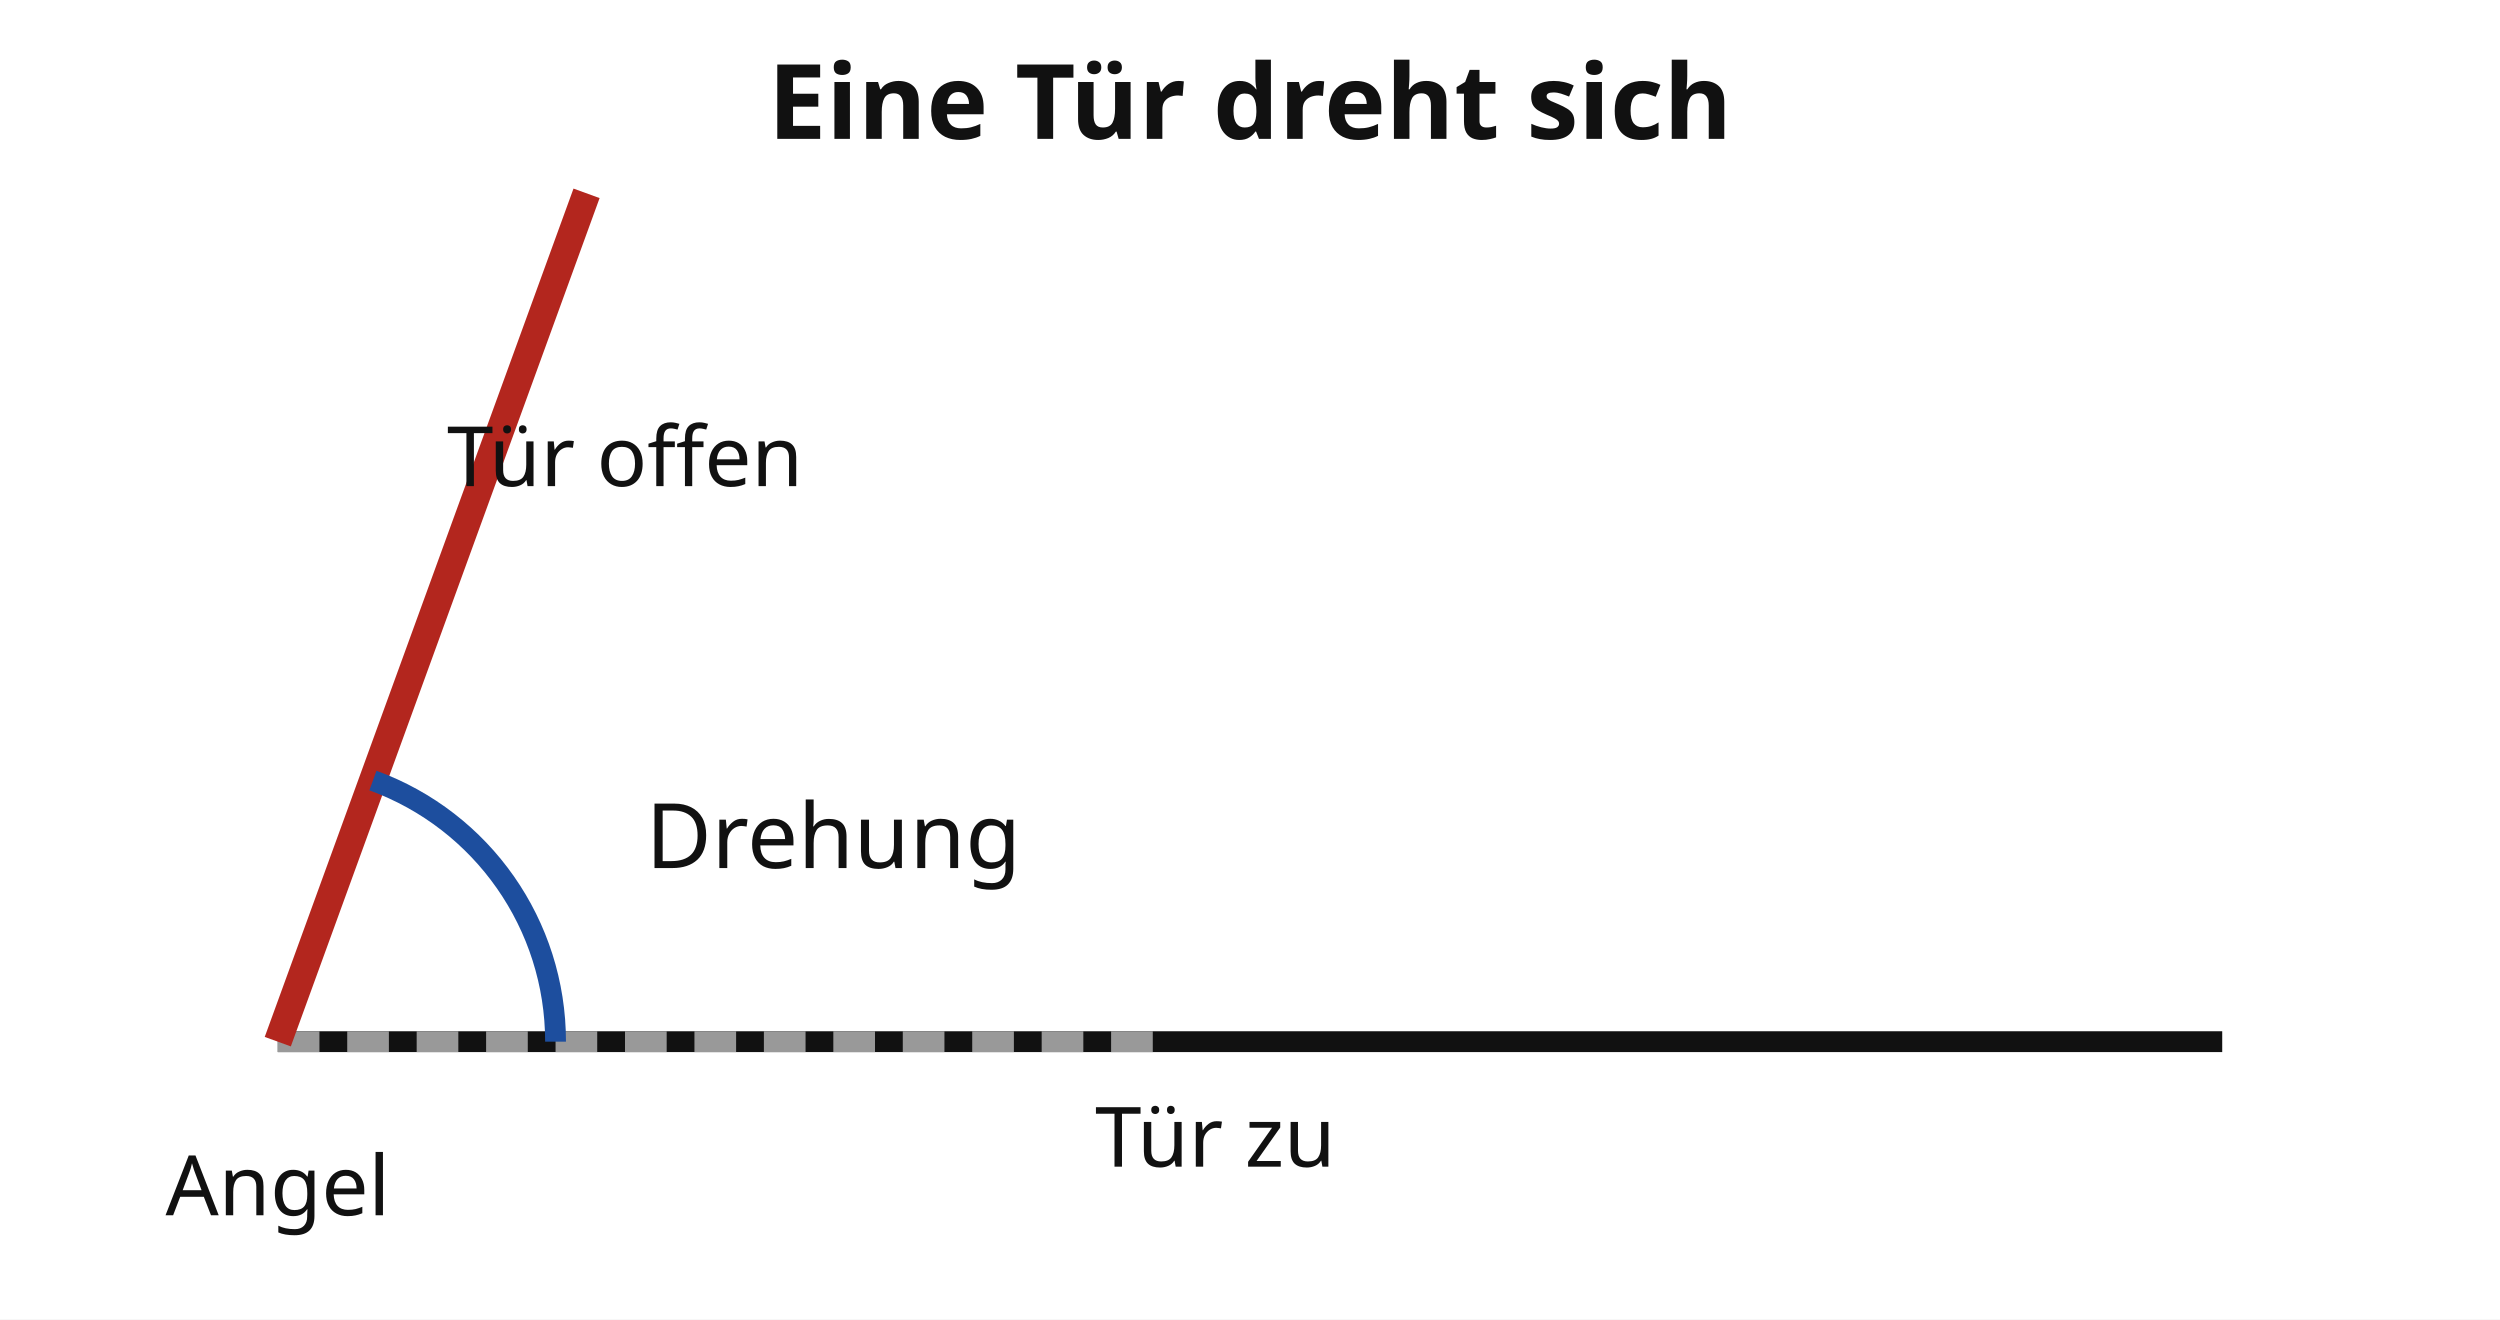
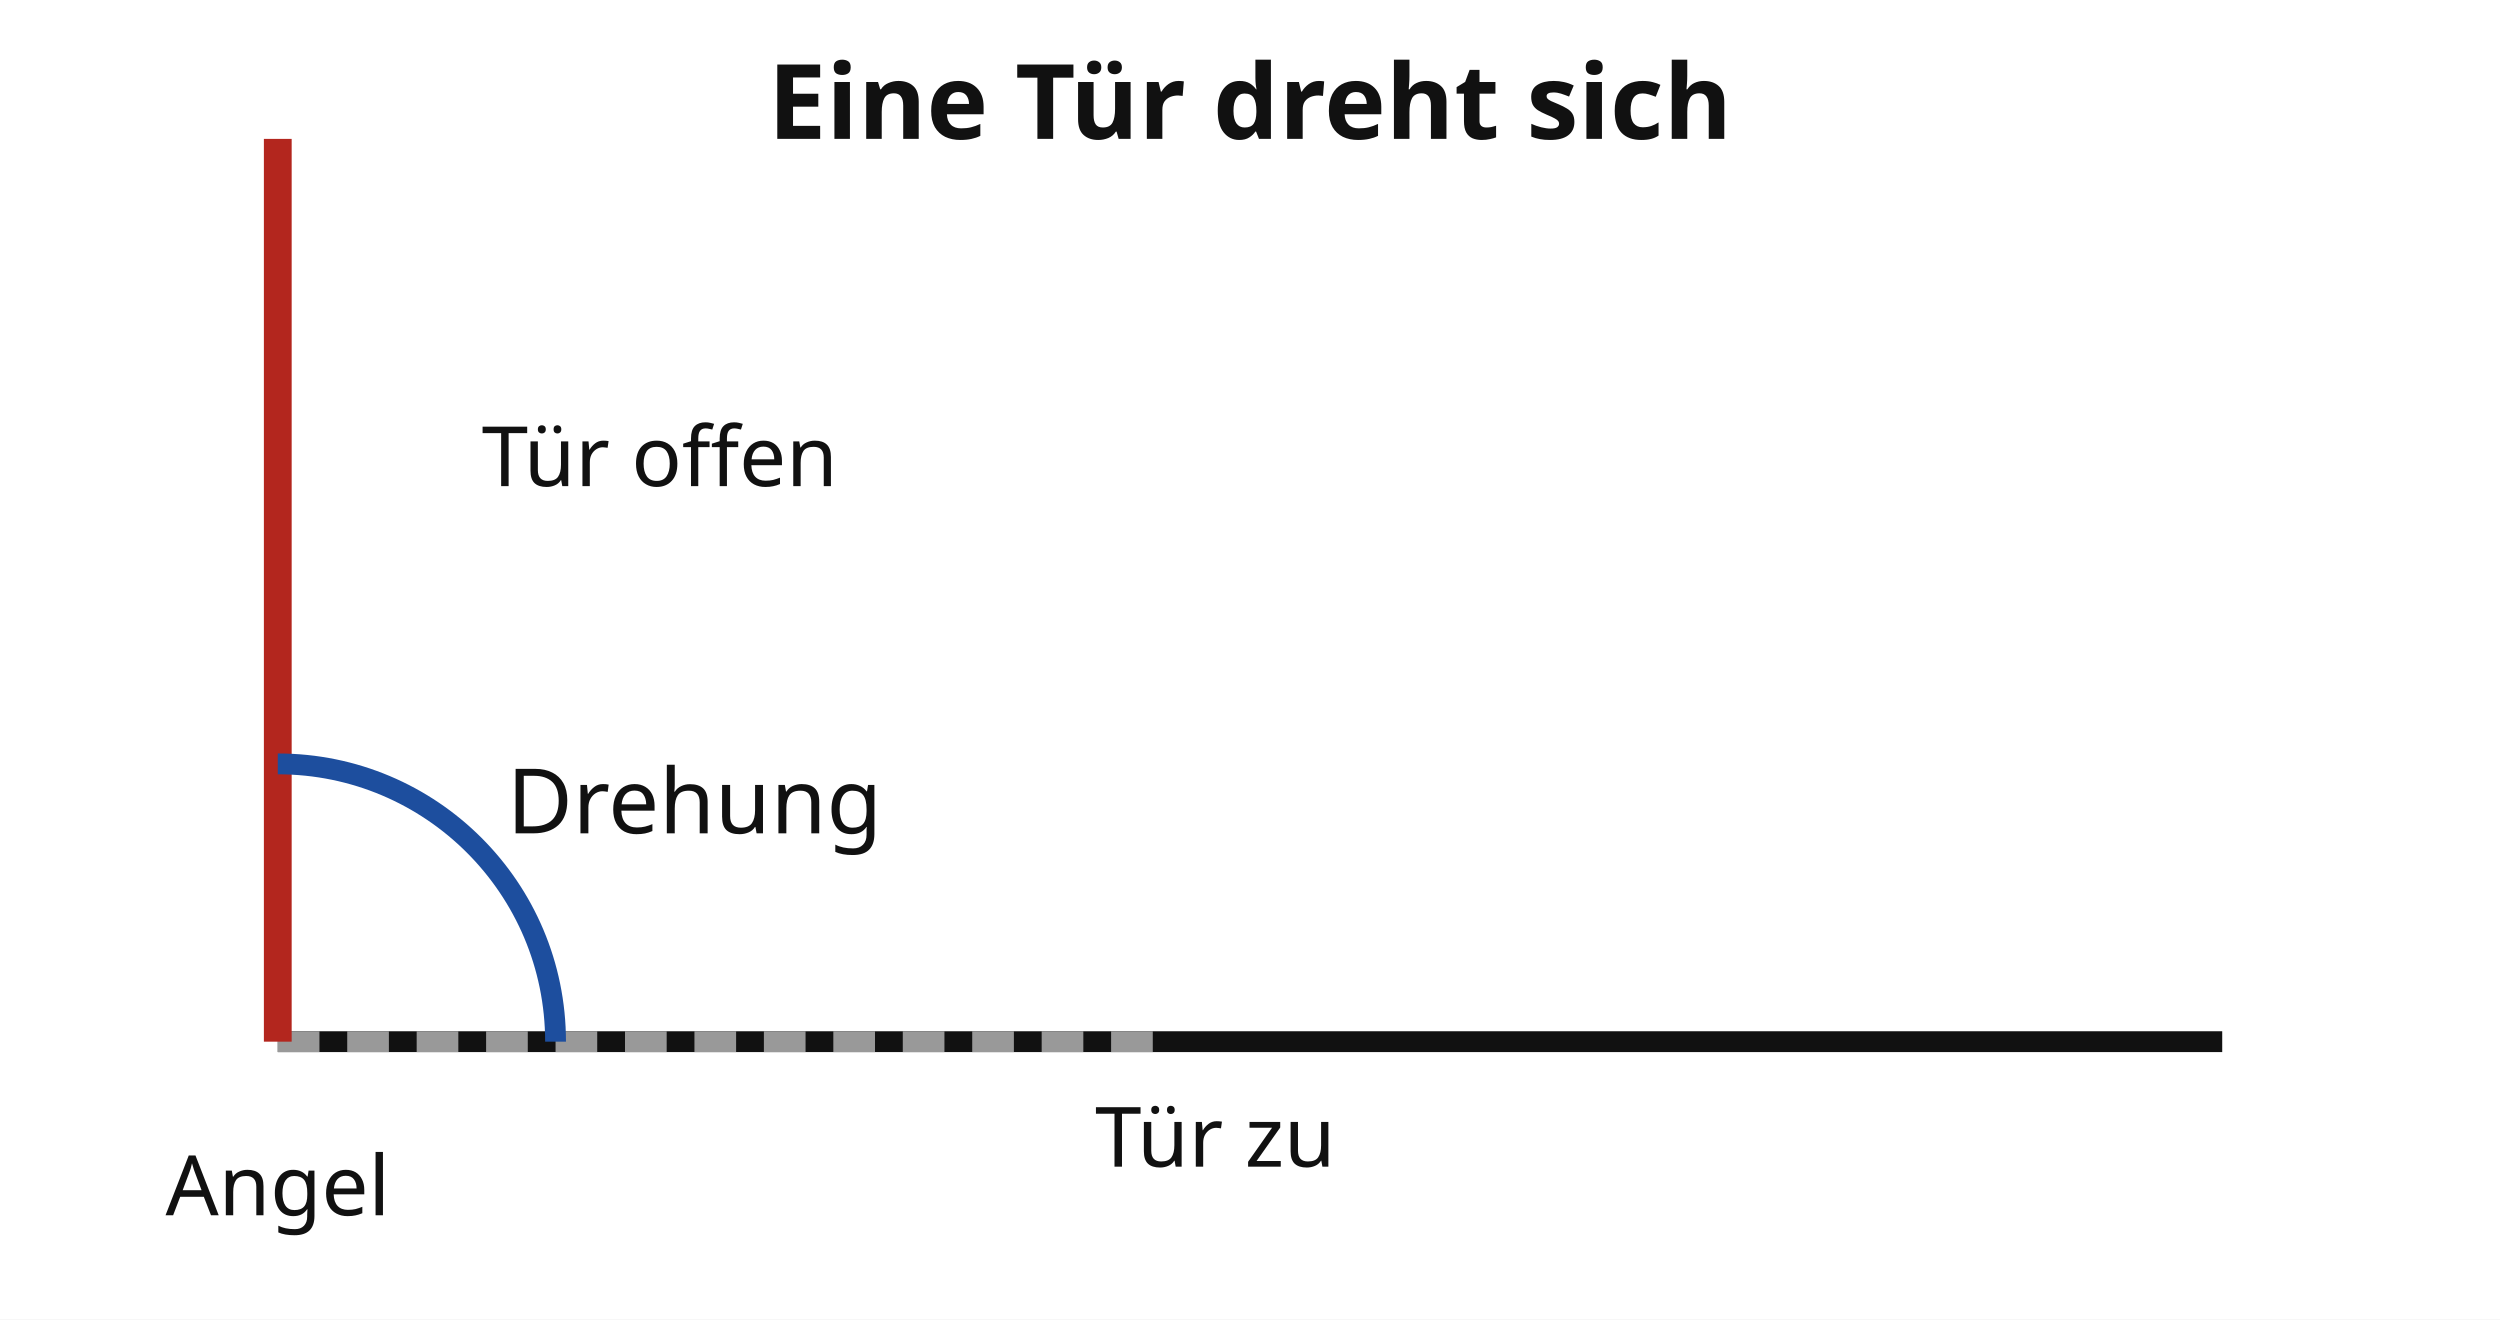
<svg xmlns="http://www.w3.org/2000/svg" viewBox="0 0 360 190" role="img">
  <rect width="100%" height="100%" fill="#fff" />
  <text x="180" y="20" font-size="15" text-anchor="middle" font-family="sans-serif" fill="#111" font-weight="bold">Eine Tür dreht sich</text>
  <line x1="40" y1="150" x2="320" y2="150" stroke="#111" stroke-width="3" />
  <line x1="40" y1="150" x2="170" y2="150" stroke="#999" stroke-width="3" stroke-dasharray="6 4" />
-   <line x1="40" y1="150" x2="84.463" y2="27.84" stroke="#b3261e" stroke-width="4" />
-   <path d="M80 150 A40 40 0 0 0 53.7 112.4" fill="none" stroke="#1d4e9e" stroke-width="3" />
-   <text x="120" y="125" font-size="13" text-anchor="middle" font-family="sans-serif" fill="#111">Drehung</text>
+   <line x1="40" y1="150" x2="40" y2="20.0" stroke="#b3261e" stroke-width="4" />
+   <path d="M80 150 A40 40 0 0 0 40.0 110.0" fill="none" stroke="#1d4e9e" stroke-width="3" />
+   <text x="100" y="120" font-size="13" text-anchor="middle" font-family="sans-serif" fill="#111">Drehung</text>
  <text x="40" y="175" font-size="12" text-anchor="middle" font-family="sans-serif" fill="#111">Angel</text>
  <text x="175" y="168" font-size="12" text-anchor="middle" font-family="sans-serif" fill="#111">Tür zu</text>
-   <text x="90" y="70" font-size="12" text-anchor="middle" font-family="sans-serif" fill="#111">Tür offen</text>
+   <text x="95" y="70" font-size="12" text-anchor="middle" font-family="sans-serif" fill="#111">Tür offen</text>
</svg>
